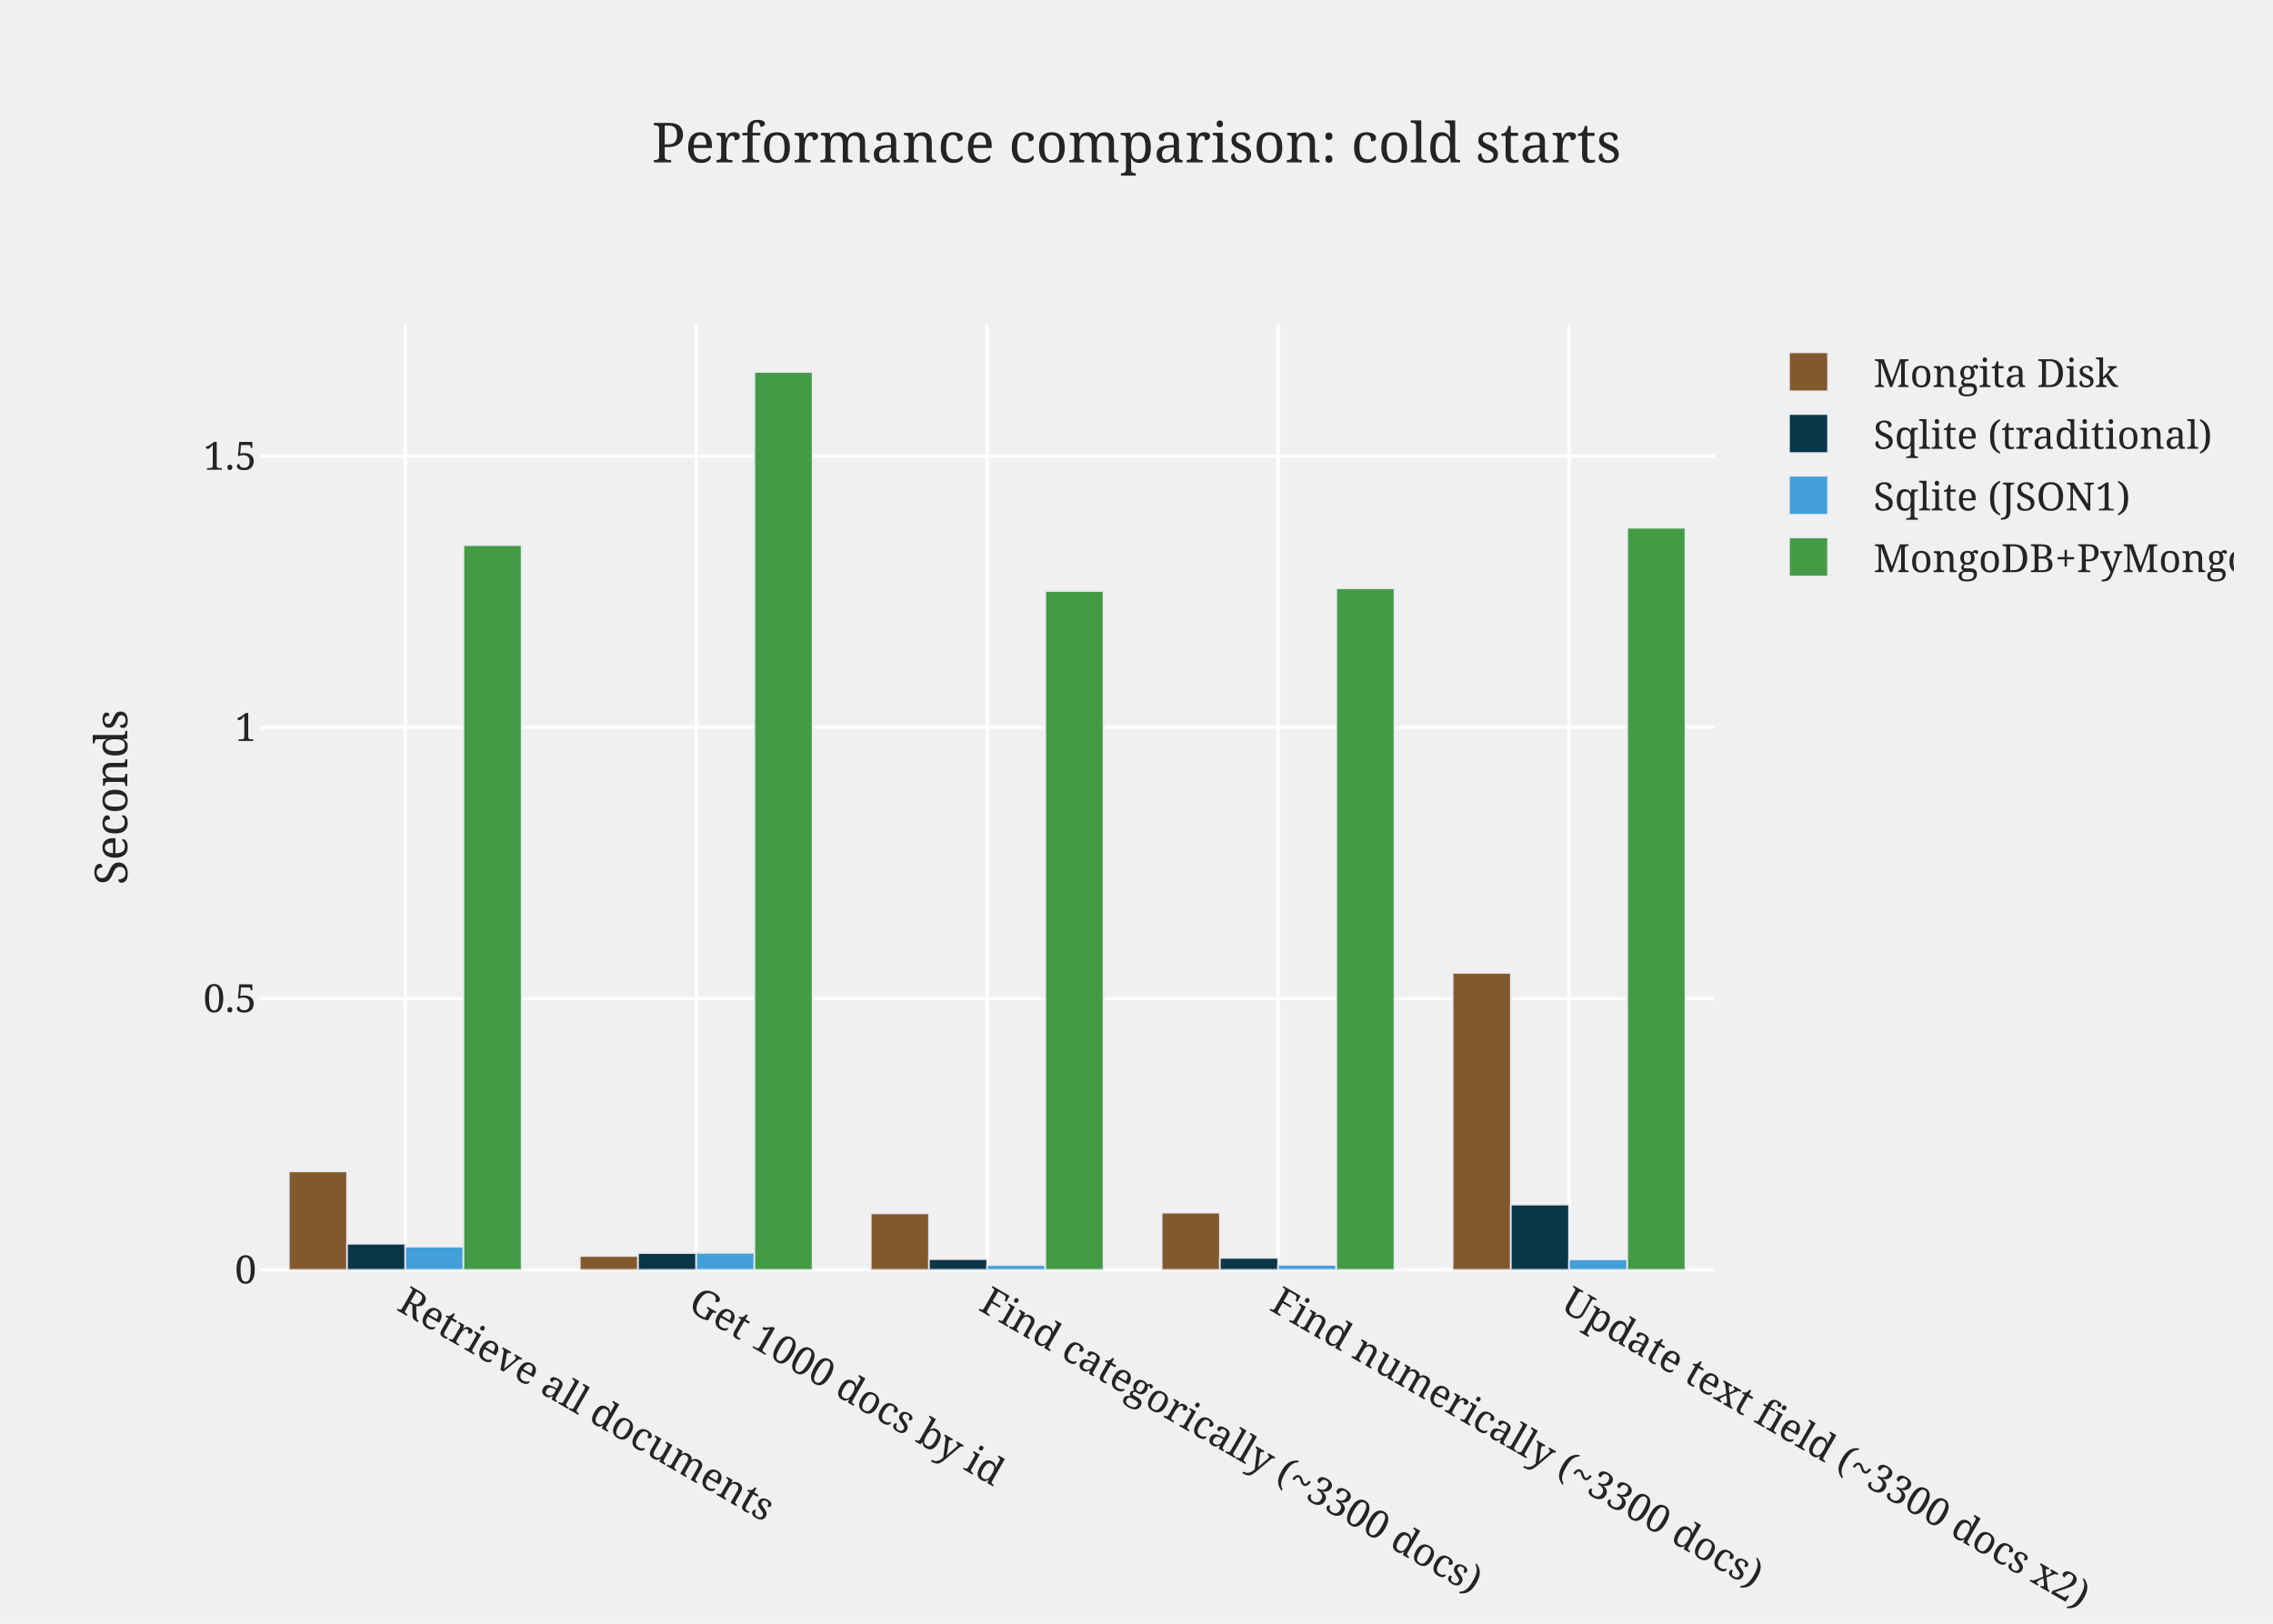
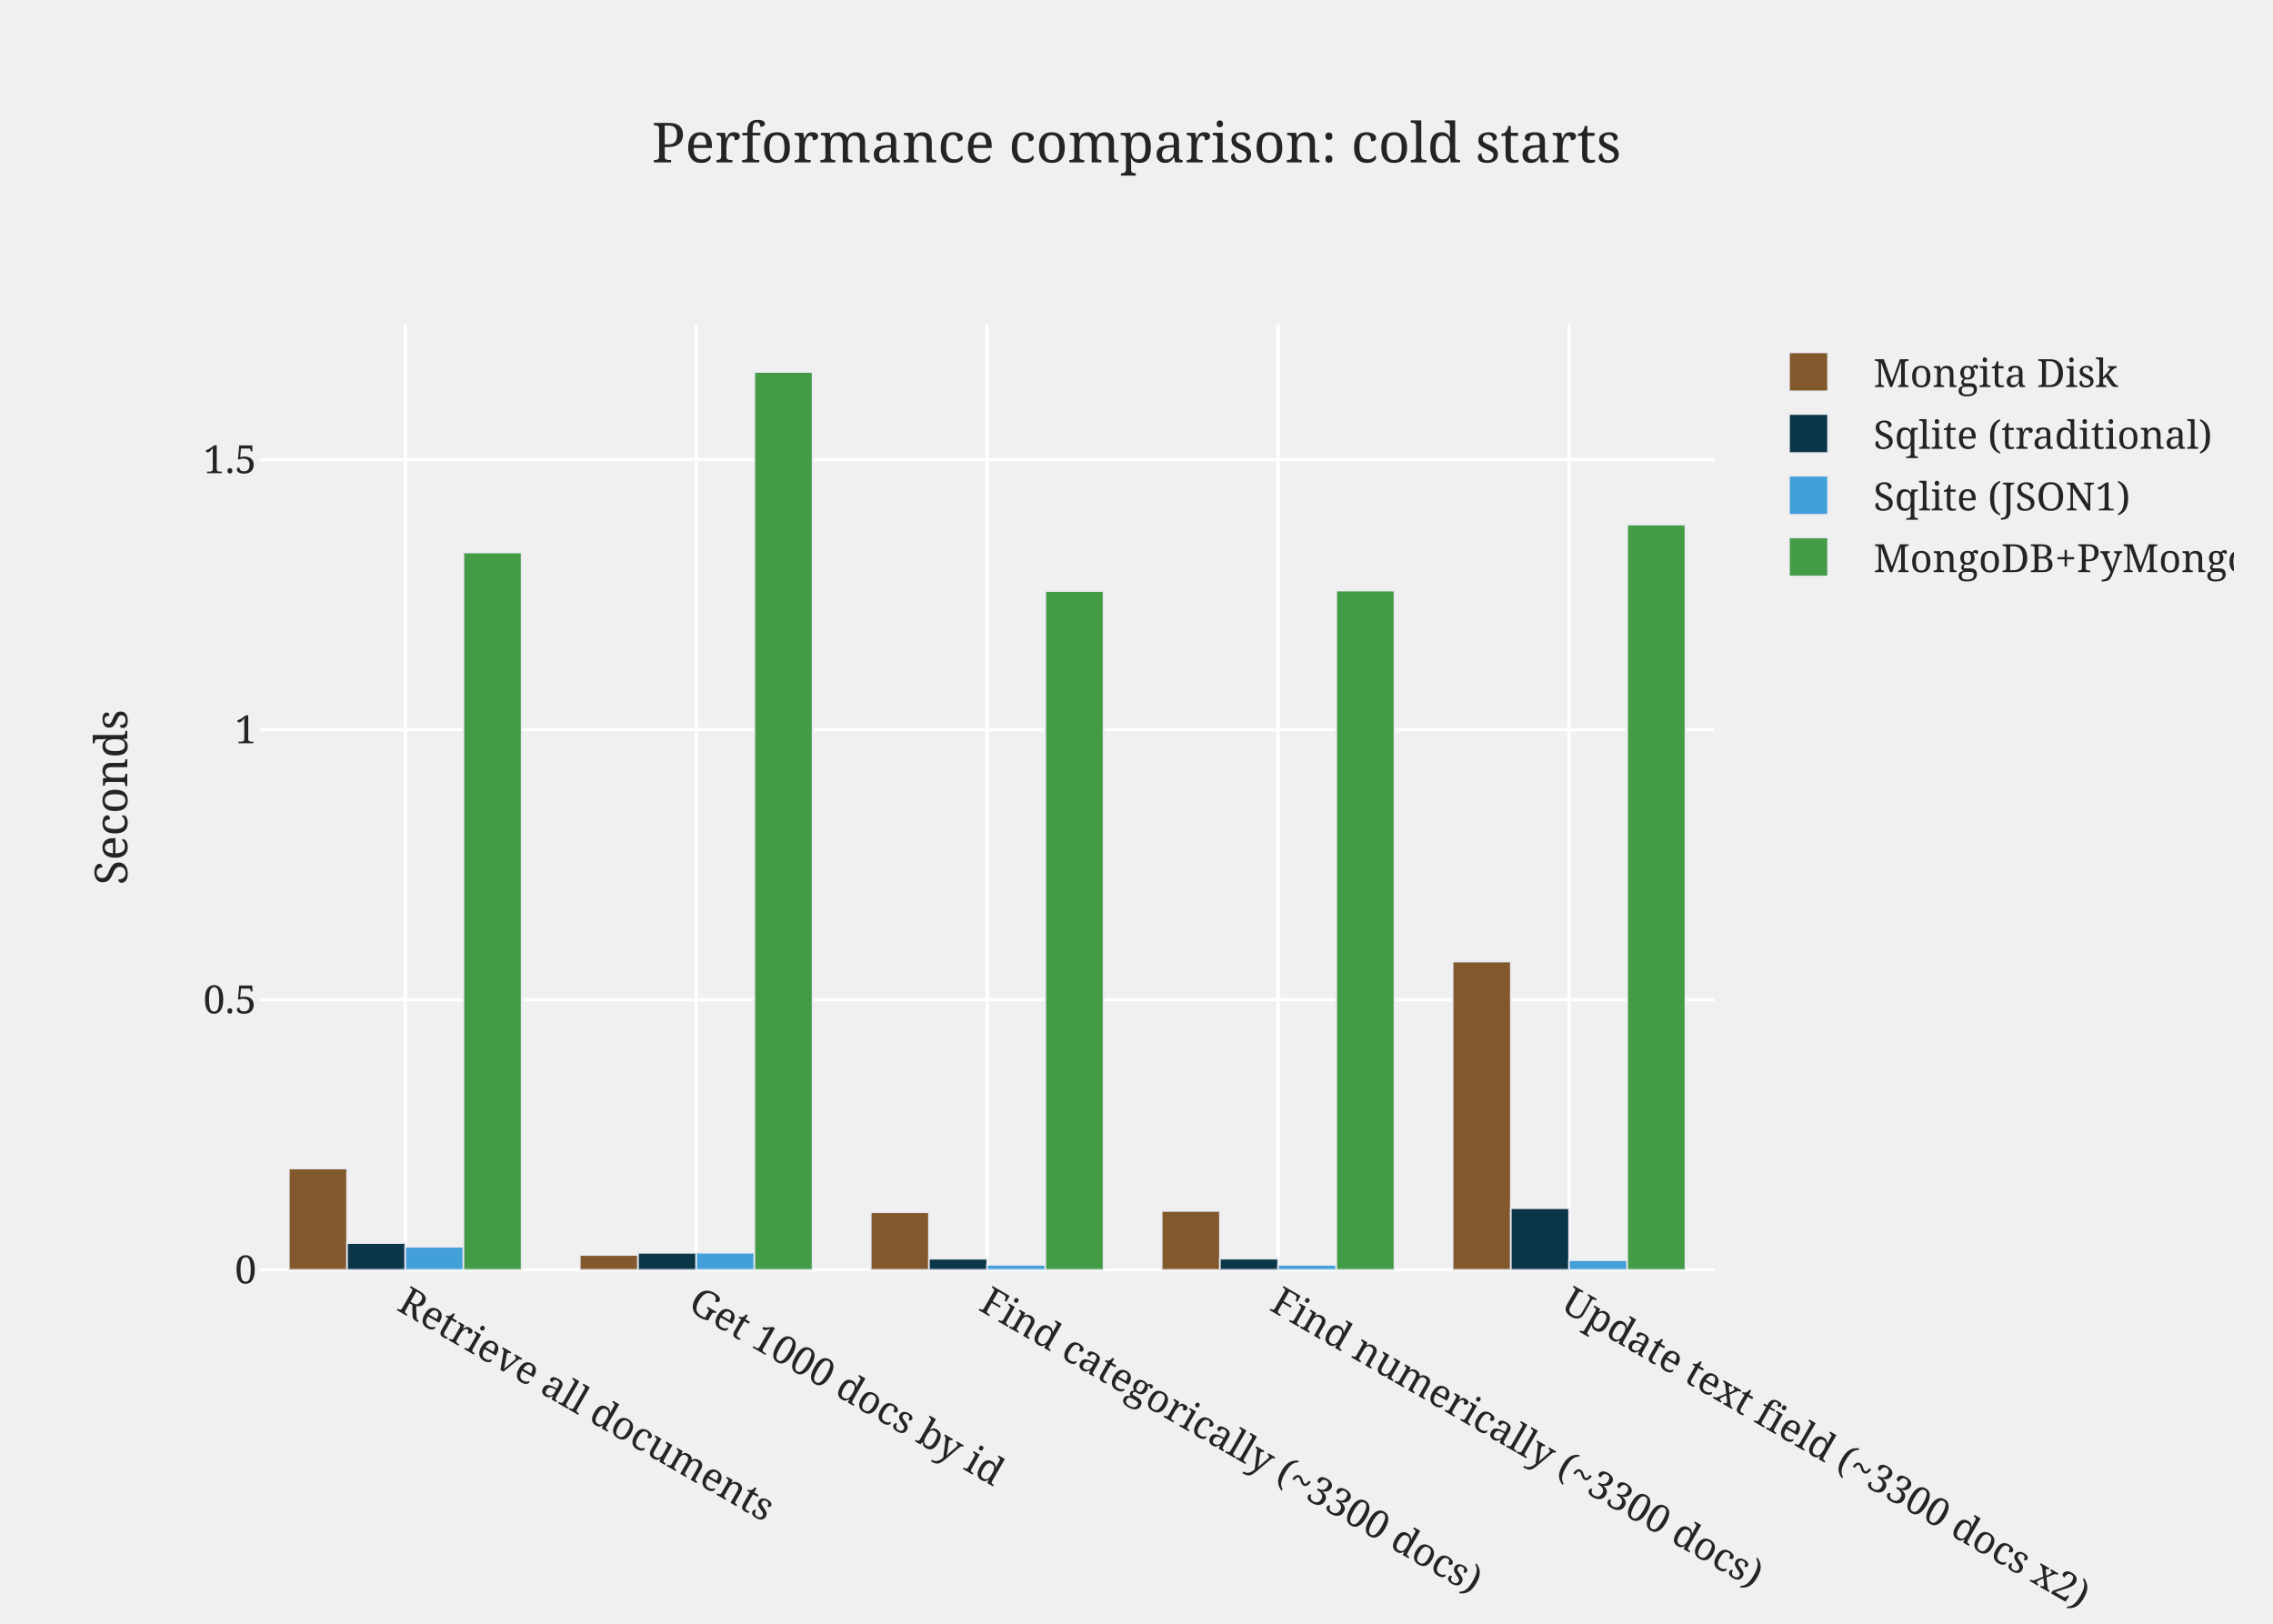
<svg xmlns="http://www.w3.org/2000/svg" class="main-svg" width="700" height="500" style="" viewBox="0 0 700 500">
  <rect x="0" y="0" width="700" height="500" style="fill: rgb(240, 240, 240); fill-opacity: 1;" />
-   <defs id="defs-297911">
+   <defs id="defs-7c7d19">
    <g class="clips">
-       <clipPath id="clip297911xyplot" class="plotclip">
+       <clipPath id="clip7c7d19xyplot" class="plotclip">
        <rect width="448" height="291" />
      </clipPath>
-       <clipPath class="axesclip" id="clip297911x">
+       <clipPath class="axesclip" id="clip7c7d19x">
        <rect x="80" y="0" width="448" height="500" />
      </clipPath>
-       <clipPath class="axesclip" id="clip297911y">
+       <clipPath class="axesclip" id="clip7c7d19y">
        <rect x="0" y="100" width="700" height="291" />
      </clipPath>
-       <clipPath class="axesclip" id="clip297911xy">
+       <clipPath class="axesclip" id="clip7c7d19xy">
        <rect x="80" y="100" width="448" height="291" />
      </clipPath>
    </g>
    <g class="gradients" />
  </defs>
  <g class="bglayer" />
  <g class="layer-below">
    <g class="imagelayer" />
    <g class="shapelayer" />
  </g>
  <g class="cartesianlayer">
    <g class="subplot xy">
      <g class="layer-subplot">
        <g class="shapelayer" />
        <g class="imagelayer" />
      </g>
      <g class="gridlayer">
        <g class="x">
          <path class="xgrid crisp" transform="translate(124.8,0)" d="M0,100v291" style="stroke: rgb(255, 255, 255); stroke-opacity: 1; stroke-width: 1px;" />
          <path class="xgrid crisp" transform="translate(214.4,0)" d="M0,100v291" style="stroke: rgb(255, 255, 255); stroke-opacity: 1; stroke-width: 1px;" />
          <path class="xgrid crisp" transform="translate(304,0)" d="M0,100v291" style="stroke: rgb(255, 255, 255); stroke-opacity: 1; stroke-width: 1px;" />
          <path class="xgrid crisp" transform="translate(393.6,0)" d="M0,100v291" style="stroke: rgb(255, 255, 255); stroke-opacity: 1; stroke-width: 1px;" />
          <path class="xgrid crisp" transform="translate(483.2,0)" d="M0,100v291" style="stroke: rgb(255, 255, 255); stroke-opacity: 1; stroke-width: 1px;" />
        </g>
        <g class="y">
-           <path class="ygrid crisp" transform="translate(0,307.48)" d="M80,0h448" style="stroke: rgb(255, 255, 255); stroke-opacity: 1; stroke-width: 1px;" />
-           <path class="ygrid crisp" transform="translate(0,223.97)" d="M80,0h448" style="stroke: rgb(255, 255, 255); stroke-opacity: 1; stroke-width: 1px;" />
-           <path class="ygrid crisp" transform="translate(0,140.45)" d="M80,0h448" style="stroke: rgb(255, 255, 255); stroke-opacity: 1; stroke-width: 1px;" />
+           <path class="ygrid crisp" transform="translate(0,307.84)" d="M80,0h448" style="stroke: rgb(255, 255, 255); stroke-opacity: 1; stroke-width: 1px;" />
+           <path class="ygrid crisp" transform="translate(0,224.68)" d="M80,0h448" style="stroke: rgb(255, 255, 255); stroke-opacity: 1; stroke-width: 1px;" />
+           <path class="ygrid crisp" transform="translate(0,141.52)" d="M80,0h448" style="stroke: rgb(255, 255, 255); stroke-opacity: 1; stroke-width: 1px;" />
        </g>
      </g>
      <g class="zerolinelayer">
        <path class="yzl zl crisp" transform="translate(0,391)" d="M80,0h448" style="stroke: rgb(255, 255, 255); stroke-opacity: 1; stroke-width: 1px;" />
      </g>
      <path class="xlines-below" />
      <path class="ylines-below" />
      <g class="overlines-below" />
      <g class="xaxislayer-below" />
      <g class="yaxislayer-below" />
      <g class="overaxes-below" />
-       <g class="plot" transform="translate(80,100)" clip-path="url('#clip297911xyplot')">
+       <g class="plot" transform="translate(80,100)" clip-path="url('#clip7c7d19xyplot')">
        <g class="barlayer mlayer">
          <g class="trace bars" style="opacity: 1;">
            <g class="points">
              <g class="point">
-                 <path d="M8.96,291V260.7H26.88V291Z" style="vector-effect: non-scaling-stroke; opacity: 1; stroke-width: 0.5px; fill: rgb(130, 89, 44); fill-opacity: 1; stroke: rgb(234, 234, 242); stroke-opacity: 1;" />
-               </g>
-               <g class="point">
-                 <path d="M98.56,291V286.76H116.48V291Z" style="vector-effect: non-scaling-stroke; opacity: 1; stroke-width: 0.5px; fill: rgb(130, 89, 44); fill-opacity: 1; stroke: rgb(234, 234, 242); stroke-opacity: 1;" />
-               </g>
-               <g class="point">
-                 <path d="M188.16,291V273.63H206.08V291Z" style="vector-effect: non-scaling-stroke; opacity: 1; stroke-width: 0.5px; fill: rgb(130, 89, 44); fill-opacity: 1; stroke: rgb(234, 234, 242); stroke-opacity: 1;" />
-               </g>
-               <g class="point">
-                 <path d="M277.76,291V273.42H295.68V291Z" style="vector-effect: non-scaling-stroke; opacity: 1; stroke-width: 0.5px; fill: rgb(130, 89, 44); fill-opacity: 1; stroke: rgb(234, 234, 242); stroke-opacity: 1;" />
-               </g>
-               <g class="point">
-                 <path d="M367.36,291V199.6H385.28V291Z" style="vector-effect: non-scaling-stroke; opacity: 1; stroke-width: 0.5px; fill: rgb(130, 89, 44); fill-opacity: 1; stroke: rgb(234, 234, 242); stroke-opacity: 1;" />
-               </g>
-             </g>
-           </g>
-           <g class="trace bars" style="opacity: 1;">
-             <g class="points">
-               <g class="point">
-                 <path d="M26.88,291V282.99H44.8V291Z" style="vector-effect: non-scaling-stroke; opacity: 1; stroke-width: 0.5px; fill: rgb(11, 54, 71); fill-opacity: 1; stroke: rgb(234, 234, 242); stroke-opacity: 1;" />
-               </g>
-               <g class="point">
-                 <path d="M116.48,291V285.86H134.4V291Z" style="vector-effect: non-scaling-stroke; opacity: 1; stroke-width: 0.5px; fill: rgb(11, 54, 71); fill-opacity: 1; stroke: rgb(234, 234, 242); stroke-opacity: 1;" />
-               </g>
-               <g class="point">
-                 <path d="M206.08,291V287.73H224V291Z" style="vector-effect: non-scaling-stroke; opacity: 1; stroke-width: 0.5px; fill: rgb(11, 54, 71); fill-opacity: 1; stroke: rgb(234, 234, 242); stroke-opacity: 1;" />
-               </g>
-               <g class="point">
-                 <path d="M295.68,291V287.35H313.6V291Z" style="vector-effect: non-scaling-stroke; opacity: 1; stroke-width: 0.5px; fill: rgb(11, 54, 71); fill-opacity: 1; stroke: rgb(234, 234, 242); stroke-opacity: 1;" />
-               </g>
-               <g class="point">
-                 <path d="M385.28,291V270.94H403.2V291Z" style="vector-effect: non-scaling-stroke; opacity: 1; stroke-width: 0.5px; fill: rgb(11, 54, 71); fill-opacity: 1; stroke: rgb(234, 234, 242); stroke-opacity: 1;" />
-               </g>
-             </g>
-           </g>
-           <g class="trace bars" style="opacity: 1;">
-             <g class="points">
-               <g class="point">
-                 <path d="M44.8,291V283.9H62.72V291Z" style="vector-effect: non-scaling-stroke; opacity: 1; stroke-width: 0.5px; fill: rgb(67, 159, 216); fill-opacity: 1; stroke: rgb(234, 234, 242); stroke-opacity: 1;" />
-               </g>
-               <g class="point">
-                 <path d="M134.4,291V285.79H152.32V291Z" style="vector-effect: non-scaling-stroke; opacity: 1; stroke-width: 0.5px; fill: rgb(67, 159, 216); fill-opacity: 1; stroke: rgb(234, 234, 242); stroke-opacity: 1;" />
-               </g>
-               <g class="point">
-                 <path d="M224,291V289.56H241.92V291Z" style="vector-effect: non-scaling-stroke; opacity: 1; stroke-width: 0.5px; fill: rgb(67, 159, 216); fill-opacity: 1; stroke: rgb(234, 234, 242); stroke-opacity: 1;" />
+                 <path d="M8.96,291V259.83H26.88V291Z" style="vector-effect: non-scaling-stroke; opacity: 1; stroke-width: 0.5px; fill: rgb(130, 89, 44); fill-opacity: 1; stroke: rgb(234, 234, 242); stroke-opacity: 1;" />
+               </g>
+               <g class="point">
+                 <path d="M98.56,291V286.45H116.48V291Z" style="vector-effect: non-scaling-stroke; opacity: 1; stroke-width: 0.5px; fill: rgb(130, 89, 44); fill-opacity: 1; stroke: rgb(234, 234, 242); stroke-opacity: 1;" />
+               </g>
+               <g class="point">
+                 <path d="M188.16,291V273.29H206.08V291Z" style="vector-effect: non-scaling-stroke; opacity: 1; stroke-width: 0.5px; fill: rgb(130, 89, 44); fill-opacity: 1; stroke: rgb(234, 234, 242); stroke-opacity: 1;" />
+               </g>
+               <g class="point">
+                 <path d="M277.76,291V272.89H295.68V291Z" style="vector-effect: non-scaling-stroke; opacity: 1; stroke-width: 0.5px; fill: rgb(130, 89, 44); fill-opacity: 1; stroke: rgb(234, 234, 242); stroke-opacity: 1;" />
+               </g>
+               <g class="point">
+                 <path d="M367.36,291V196.1H385.28V291Z" style="vector-effect: non-scaling-stroke; opacity: 1; stroke-width: 0.5px; fill: rgb(130, 89, 44); fill-opacity: 1; stroke: rgb(234, 234, 242); stroke-opacity: 1;" />
+               </g>
+             </g>
+           </g>
+           <g class="trace bars" style="opacity: 1;">
+             <g class="points">
+               <g class="point">
+                 <path d="M26.88,291V282.79H44.8V291Z" style="vector-effect: non-scaling-stroke; opacity: 1; stroke-width: 0.5px; fill: rgb(11, 54, 71); fill-opacity: 1; stroke: rgb(234, 234, 242); stroke-opacity: 1;" />
+               </g>
+               <g class="point">
+                 <path d="M116.48,291V285.8H134.4V291Z" style="vector-effect: non-scaling-stroke; opacity: 1; stroke-width: 0.5px; fill: rgb(11, 54, 71); fill-opacity: 1; stroke: rgb(234, 234, 242); stroke-opacity: 1;" />
+               </g>
+               <g class="point">
+                 <path d="M206.08,291V287.61H224V291Z" style="vector-effect: non-scaling-stroke; opacity: 1; stroke-width: 0.5px; fill: rgb(11, 54, 71); fill-opacity: 1; stroke: rgb(234, 234, 242); stroke-opacity: 1;" />
+               </g>
+               <g class="point">
+                 <path d="M295.68,291V287.58H313.6V291Z" style="vector-effect: non-scaling-stroke; opacity: 1; stroke-width: 0.5px; fill: rgb(11, 54, 71); fill-opacity: 1; stroke: rgb(234, 234, 242); stroke-opacity: 1;" />
+               </g>
+               <g class="point">
+                 <path d="M385.28,291V272.06H403.2V291Z" style="vector-effect: non-scaling-stroke; opacity: 1; stroke-width: 0.5px; fill: rgb(11, 54, 71); fill-opacity: 1; stroke: rgb(234, 234, 242); stroke-opacity: 1;" />
+               </g>
+             </g>
+           </g>
+           <g class="trace bars" style="opacity: 1;">
+             <g class="points">
+               <g class="point">
+                 <path d="M44.8,291V283.93H62.72V291Z" style="vector-effect: non-scaling-stroke; opacity: 1; stroke-width: 0.5px; fill: rgb(67, 159, 216); fill-opacity: 1; stroke: rgb(234, 234, 242); stroke-opacity: 1;" />
+               </g>
+               <g class="point">
+                 <path d="M134.4,291V285.75H152.32V291Z" style="vector-effect: non-scaling-stroke; opacity: 1; stroke-width: 0.5px; fill: rgb(67, 159, 216); fill-opacity: 1; stroke: rgb(234, 234, 242); stroke-opacity: 1;" />
+               </g>
+               <g class="point">
+                 <path d="M224,291V289.49H241.92V291Z" style="vector-effect: non-scaling-stroke; opacity: 1; stroke-width: 0.5px; fill: rgb(67, 159, 216); fill-opacity: 1; stroke: rgb(234, 234, 242); stroke-opacity: 1;" />
              </g>
              <g class="point">
                <path d="M313.6,291V289.51H331.52V291Z" style="vector-effect: non-scaling-stroke; opacity: 1; stroke-width: 0.5px; fill: rgb(67, 159, 216); fill-opacity: 1; stroke: rgb(234, 234, 242); stroke-opacity: 1;" />
              </g>
              <g class="point">
-                 <path d="M403.2,291V287.81H421.12V291Z" style="vector-effect: non-scaling-stroke; opacity: 1; stroke-width: 0.5px; fill: rgb(67, 159, 216); fill-opacity: 1; stroke: rgb(234, 234, 242); stroke-opacity: 1;" />
-               </g>
-             </g>
-           </g>
-           <g class="trace bars" style="opacity: 1;">
-             <g class="points">
-               <g class="point">
-                 <path d="M62.72,291V67.86H80.64V291Z" style="vector-effect: non-scaling-stroke; opacity: 1; stroke-width: 0.5px; fill: rgb(68, 155, 69); fill-opacity: 1; stroke: rgb(234, 234, 242); stroke-opacity: 1;" />
+                 <path d="M403.2,291V288.07H421.12V291Z" style="vector-effect: non-scaling-stroke; opacity: 1; stroke-width: 0.5px; fill: rgb(67, 159, 216); fill-opacity: 1; stroke: rgb(234, 234, 242); stroke-opacity: 1;" />
+               </g>
+             </g>
+           </g>
+           <g class="trace bars" style="opacity: 1;">
+             <g class="points">
+               <g class="point">
+                 <path d="M62.72,291V70.13H80.64V291Z" style="vector-effect: non-scaling-stroke; opacity: 1; stroke-width: 0.5px; fill: rgb(68, 155, 69); fill-opacity: 1; stroke: rgb(234, 234, 242); stroke-opacity: 1;" />
              </g>
              <g class="point">
                <path d="M152.32,291V14.55H170.24V291Z" style="vector-effect: non-scaling-stroke; opacity: 1; stroke-width: 0.5px; fill: rgb(68, 155, 69); fill-opacity: 1; stroke: rgb(234, 234, 242); stroke-opacity: 1;" />
              </g>
              <g class="point">
-                 <path d="M241.92,291V81.99H259.84V291Z" style="vector-effect: non-scaling-stroke; opacity: 1; stroke-width: 0.5px; fill: rgb(68, 155, 69); fill-opacity: 1; stroke: rgb(234, 234, 242); stroke-opacity: 1;" />
-               </g>
-               <g class="point">
-                 <path d="M331.52,291V81.16H349.44V291Z" style="vector-effect: non-scaling-stroke; opacity: 1; stroke-width: 0.5px; fill: rgb(68, 155, 69); fill-opacity: 1; stroke: rgb(234, 234, 242); stroke-opacity: 1;" />
-               </g>
-               <g class="point">
-                 <path d="M421.12,291V62.52H439.04V291Z" style="vector-effect: non-scaling-stroke; opacity: 1; stroke-width: 0.5px; fill: rgb(68, 155, 69); fill-opacity: 1; stroke: rgb(234, 234, 242); stroke-opacity: 1;" />
+                 <path d="M241.92,291V82.01H259.84V291Z" style="vector-effect: non-scaling-stroke; opacity: 1; stroke-width: 0.5px; fill: rgb(68, 155, 69); fill-opacity: 1; stroke: rgb(234, 234, 242); stroke-opacity: 1;" />
+               </g>
+               <g class="point">
+                 <path d="M331.52,291V81.87H349.44V291Z" style="vector-effect: non-scaling-stroke; opacity: 1; stroke-width: 0.5px; fill: rgb(68, 155, 69); fill-opacity: 1; stroke: rgb(234, 234, 242); stroke-opacity: 1;" />
+               </g>
+               <g class="point">
+                 <path d="M421.12,291V61.55H439.04V291Z" style="vector-effect: non-scaling-stroke; opacity: 1; stroke-width: 0.5px; fill: rgb(68, 155, 69); fill-opacity: 1; stroke: rgb(234, 234, 242); stroke-opacity: 1;" />
              </g>
            </g>
          </g>
        </g>
      </g>
      <g class="overplot" />
      <path class="xlines-above crisp" d="M0,0" style="fill: none;" />
      <path class="ylines-above crisp" d="M0,0" style="fill: none;" />
      <g class="overlines-above" />
      <g class="xaxislayer-above">
        <g class="xtick">
          <text text-anchor="start" x="0" y="404" transform="translate(124.8,0) rotate(30,0,398)" style="font-family: Garamond; font-size: 12px; fill: rgb(36, 36, 36); fill-opacity: 1; white-space: pre;">Retrieve all documents </text>
        </g>
        <g class="xtick">
          <text text-anchor="start" x="0" y="404" transform="translate(214.4,0) rotate(30,0,398)" style="font-family: Garamond; font-size: 12px; fill: rgb(36, 36, 36); fill-opacity: 1; white-space: pre;">Get 1000 docs by id </text>
        </g>
        <g class="xtick">
          <text text-anchor="start" x="0" y="404" transform="translate(304,0) rotate(30,0,398)" style="font-family: Garamond; font-size: 12px; fill: rgb(36, 36, 36); fill-opacity: 1; white-space: pre;">Find categorically (~3300 docs) </text>
        </g>
        <g class="xtick">
          <text text-anchor="start" x="0" y="404" transform="translate(393.6,0) rotate(30,0,398)" style="font-family: Garamond; font-size: 12px; fill: rgb(36, 36, 36); fill-opacity: 1; white-space: pre;">Find numerically (~3300 docs) </text>
        </g>
        <g class="xtick">
          <text text-anchor="start" x="0" y="404" transform="translate(483.2,0) rotate(30,0,398)" style="font-family: Garamond; font-size: 12px; fill: rgb(36, 36, 36); fill-opacity: 1; white-space: pre;">Update text field (~3300 docs x2) </text>
        </g>
      </g>
      <g class="yaxislayer-above">
        <g class="ytick">
          <text text-anchor="end" x="79" y="4.2" transform="translate(0,391)" style="font-family: Garamond; font-size: 12px; fill: rgb(36, 36, 36); fill-opacity: 1; white-space: pre;">0</text>
        </g>
        <g class="ytick">
-           <text text-anchor="end" x="79" y="4.2" transform="translate(0,307.48)" style="font-family: Garamond; font-size: 12px; fill: rgb(36, 36, 36); fill-opacity: 1; white-space: pre;">0.5</text>
-         </g>
-         <g class="ytick">
-           <text text-anchor="end" x="79" y="4.2" transform="translate(0,223.97)" style="font-family: Garamond; font-size: 12px; fill: rgb(36, 36, 36); fill-opacity: 1; white-space: pre;">1</text>
-         </g>
-         <g class="ytick">
-           <text text-anchor="end" x="79" y="4.2" transform="translate(0,140.45)" style="font-family: Garamond; font-size: 12px; fill: rgb(36, 36, 36); fill-opacity: 1; white-space: pre;">1.5</text>
+           <text text-anchor="end" x="79" y="4.2" transform="translate(0,307.84)" style="font-family: Garamond; font-size: 12px; fill: rgb(36, 36, 36); fill-opacity: 1; white-space: pre;">0.5</text>
+         </g>
+         <g class="ytick">
+           <text text-anchor="end" x="79" y="4.2" transform="translate(0,224.68)" style="font-family: Garamond; font-size: 12px; fill: rgb(36, 36, 36); fill-opacity: 1; white-space: pre;">1</text>
+         </g>
+         <g class="ytick">
+           <text text-anchor="end" x="79" y="4.2" transform="translate(0,141.52)" style="font-family: Garamond; font-size: 12px; fill: rgb(36, 36, 36); fill-opacity: 1; white-space: pre;">1.5</text>
        </g>
      </g>
      <g class="overaxes-above" />
    </g>
  </g>
  <g class="polarlayer" />
  <g class="ternarylayer" />
  <g class="geolayer" />
  <g class="funnelarealayer" />
  <g class="pielayer" />
  <g class="treemaplayer" />
  <g class="sunburstlayer" />
  <g class="glimages" />
-   <defs id="topdefs-297911">
+   <defs id="topdefs-7c7d19">
    <g class="clips" />
-     <clipPath id="legend297911">
+     <clipPath id="legend7c7d19">
      <rect width="151" height="86" x="0" y="0" />
    </clipPath>
  </defs>
  <g class="layer-above">
    <g class="imagelayer" />
    <g class="shapelayer" />
  </g>
  <g class="infolayer">
    <g class="legend" pointer-events="all" transform="translate(536.96,100)">
      <rect class="bg" shape-rendering="crispEdges" width="151" height="86" x="0" y="0" style="stroke: rgb(68, 68, 68); stroke-opacity: 1; fill: rgb(240, 240, 240); fill-opacity: 1; stroke-width: 0px;" />
-       <g class="scrollbox" transform="" clip-path="url('#legend297911')">
+       <g class="scrollbox" transform="" clip-path="url('#legend7c7d19')">
        <g class="groups">
          <g class="traces" transform="translate(0,14.5)" style="opacity: 1;">
            <text class="legendtext" text-anchor="start" x="40" y="4.68" style="font-family: Garamond; font-size: 12px; fill: rgb(36, 36, 36); fill-opacity: 1; white-space: pre;">Mongita Disk</text>
            <g class="layers" style="opacity: 1;">
              <g class="legendfill" />
              <g class="legendlines" />
              <g class="legendsymbols">
                <g class="legendpoints">
                  <path class="legendundefined" d="M6,6H-6V-6H6Z" transform="translate(20,0)" style="stroke-width: 0.5px; fill: rgb(130, 89, 44); fill-opacity: 1; stroke: rgb(234, 234, 242); stroke-opacity: 1;" />
                </g>
              </g>
            </g>
            <rect class="legendtoggle" x="0" y="-9.5" width="145.453" height="19" style="fill: rgb(0, 0, 0); fill-opacity: 0;" />
          </g>
          <g class="traces" transform="translate(0,33.5)" style="opacity: 1;">
            <text class="legendtext" text-anchor="start" x="40" y="4.68" style="font-family: Garamond; font-size: 12px; fill: rgb(36, 36, 36); fill-opacity: 1; white-space: pre;">Sqlite (traditional)</text>
            <g class="layers" style="opacity: 1;">
              <g class="legendfill" />
              <g class="legendlines" />
              <g class="legendsymbols">
                <g class="legendpoints">
                  <path class="legendundefined" d="M6,6H-6V-6H6Z" transform="translate(20,0)" style="stroke-width: 0.5px; fill: rgb(11, 54, 71); fill-opacity: 1; stroke: rgb(234, 234, 242); stroke-opacity: 1;" />
                </g>
              </g>
            </g>
            <rect class="legendtoggle" x="0" y="-9.5" width="145.453" height="19" style="fill: rgb(0, 0, 0); fill-opacity: 0;" />
          </g>
          <g class="traces" transform="translate(0,52.5)" style="opacity: 1;">
            <text class="legendtext" text-anchor="start" x="40" y="4.68" style="font-family: Garamond; font-size: 12px; fill: rgb(36, 36, 36); fill-opacity: 1; white-space: pre;">Sqlite (JSON1)</text>
            <g class="layers" style="opacity: 1;">
              <g class="legendfill" />
              <g class="legendlines" />
              <g class="legendsymbols">
                <g class="legendpoints">
                  <path class="legendundefined" d="M6,6H-6V-6H6Z" transform="translate(20,0)" style="stroke-width: 0.5px; fill: rgb(67, 159, 216); fill-opacity: 1; stroke: rgb(234, 234, 242); stroke-opacity: 1;" />
                </g>
              </g>
            </g>
            <rect class="legendtoggle" x="0" y="-9.5" width="145.453" height="19" style="fill: rgb(0, 0, 0); fill-opacity: 0;" />
          </g>
          <g class="traces" transform="translate(0,71.5)" style="opacity: 1;">
            <text class="legendtext" text-anchor="start" x="40" y="4.68" style="font-family: Garamond; font-size: 12px; fill: rgb(36, 36, 36); fill-opacity: 1; white-space: pre;">MongoDB+PyMongo</text>
            <g class="layers" style="opacity: 1;">
              <g class="legendfill" />
              <g class="legendlines" />
              <g class="legendsymbols">
                <g class="legendpoints">
                  <path class="legendundefined" d="M6,6H-6V-6H6Z" transform="translate(20,0)" style="stroke-width: 0.5px; fill: rgb(68, 155, 69); fill-opacity: 1; stroke: rgb(234, 234, 242); stroke-opacity: 1;" />
                </g>
              </g>
            </g>
            <rect class="legendtoggle" x="0" y="-9.5" width="145.453" height="19" style="fill: rgb(0, 0, 0); fill-opacity: 0;" />
          </g>
        </g>
      </g>
      <rect class="scrollbar" rx="20" ry="3" width="0" height="0" x="0" y="0" style="fill: rgb(128, 139, 164); fill-opacity: 1;" />
    </g>
    <g class="g-gtitle">
      <text class="gtitle" x="350" y="50" text-anchor="middle" dy="0em" style="font-family: Garamond; font-size: 17px; fill: rgb(36, 36, 36); opacity: 1; font-weight: normal; white-space: pre;">Performance comparison: cold starts</text>
    </g>
    <g class="g-xtitle" />
    <g class="g-ytitle">
      <text class="ytitle" transform="rotate(-90,39.2,245.5)" x="39.2" y="245.5" text-anchor="middle" style="font-family: Garamond; font-size: 14px; fill: rgb(36, 36, 36); opacity: 1; font-weight: normal; white-space: pre;">Seconds</text>
    </g>
  </g>
</svg>
